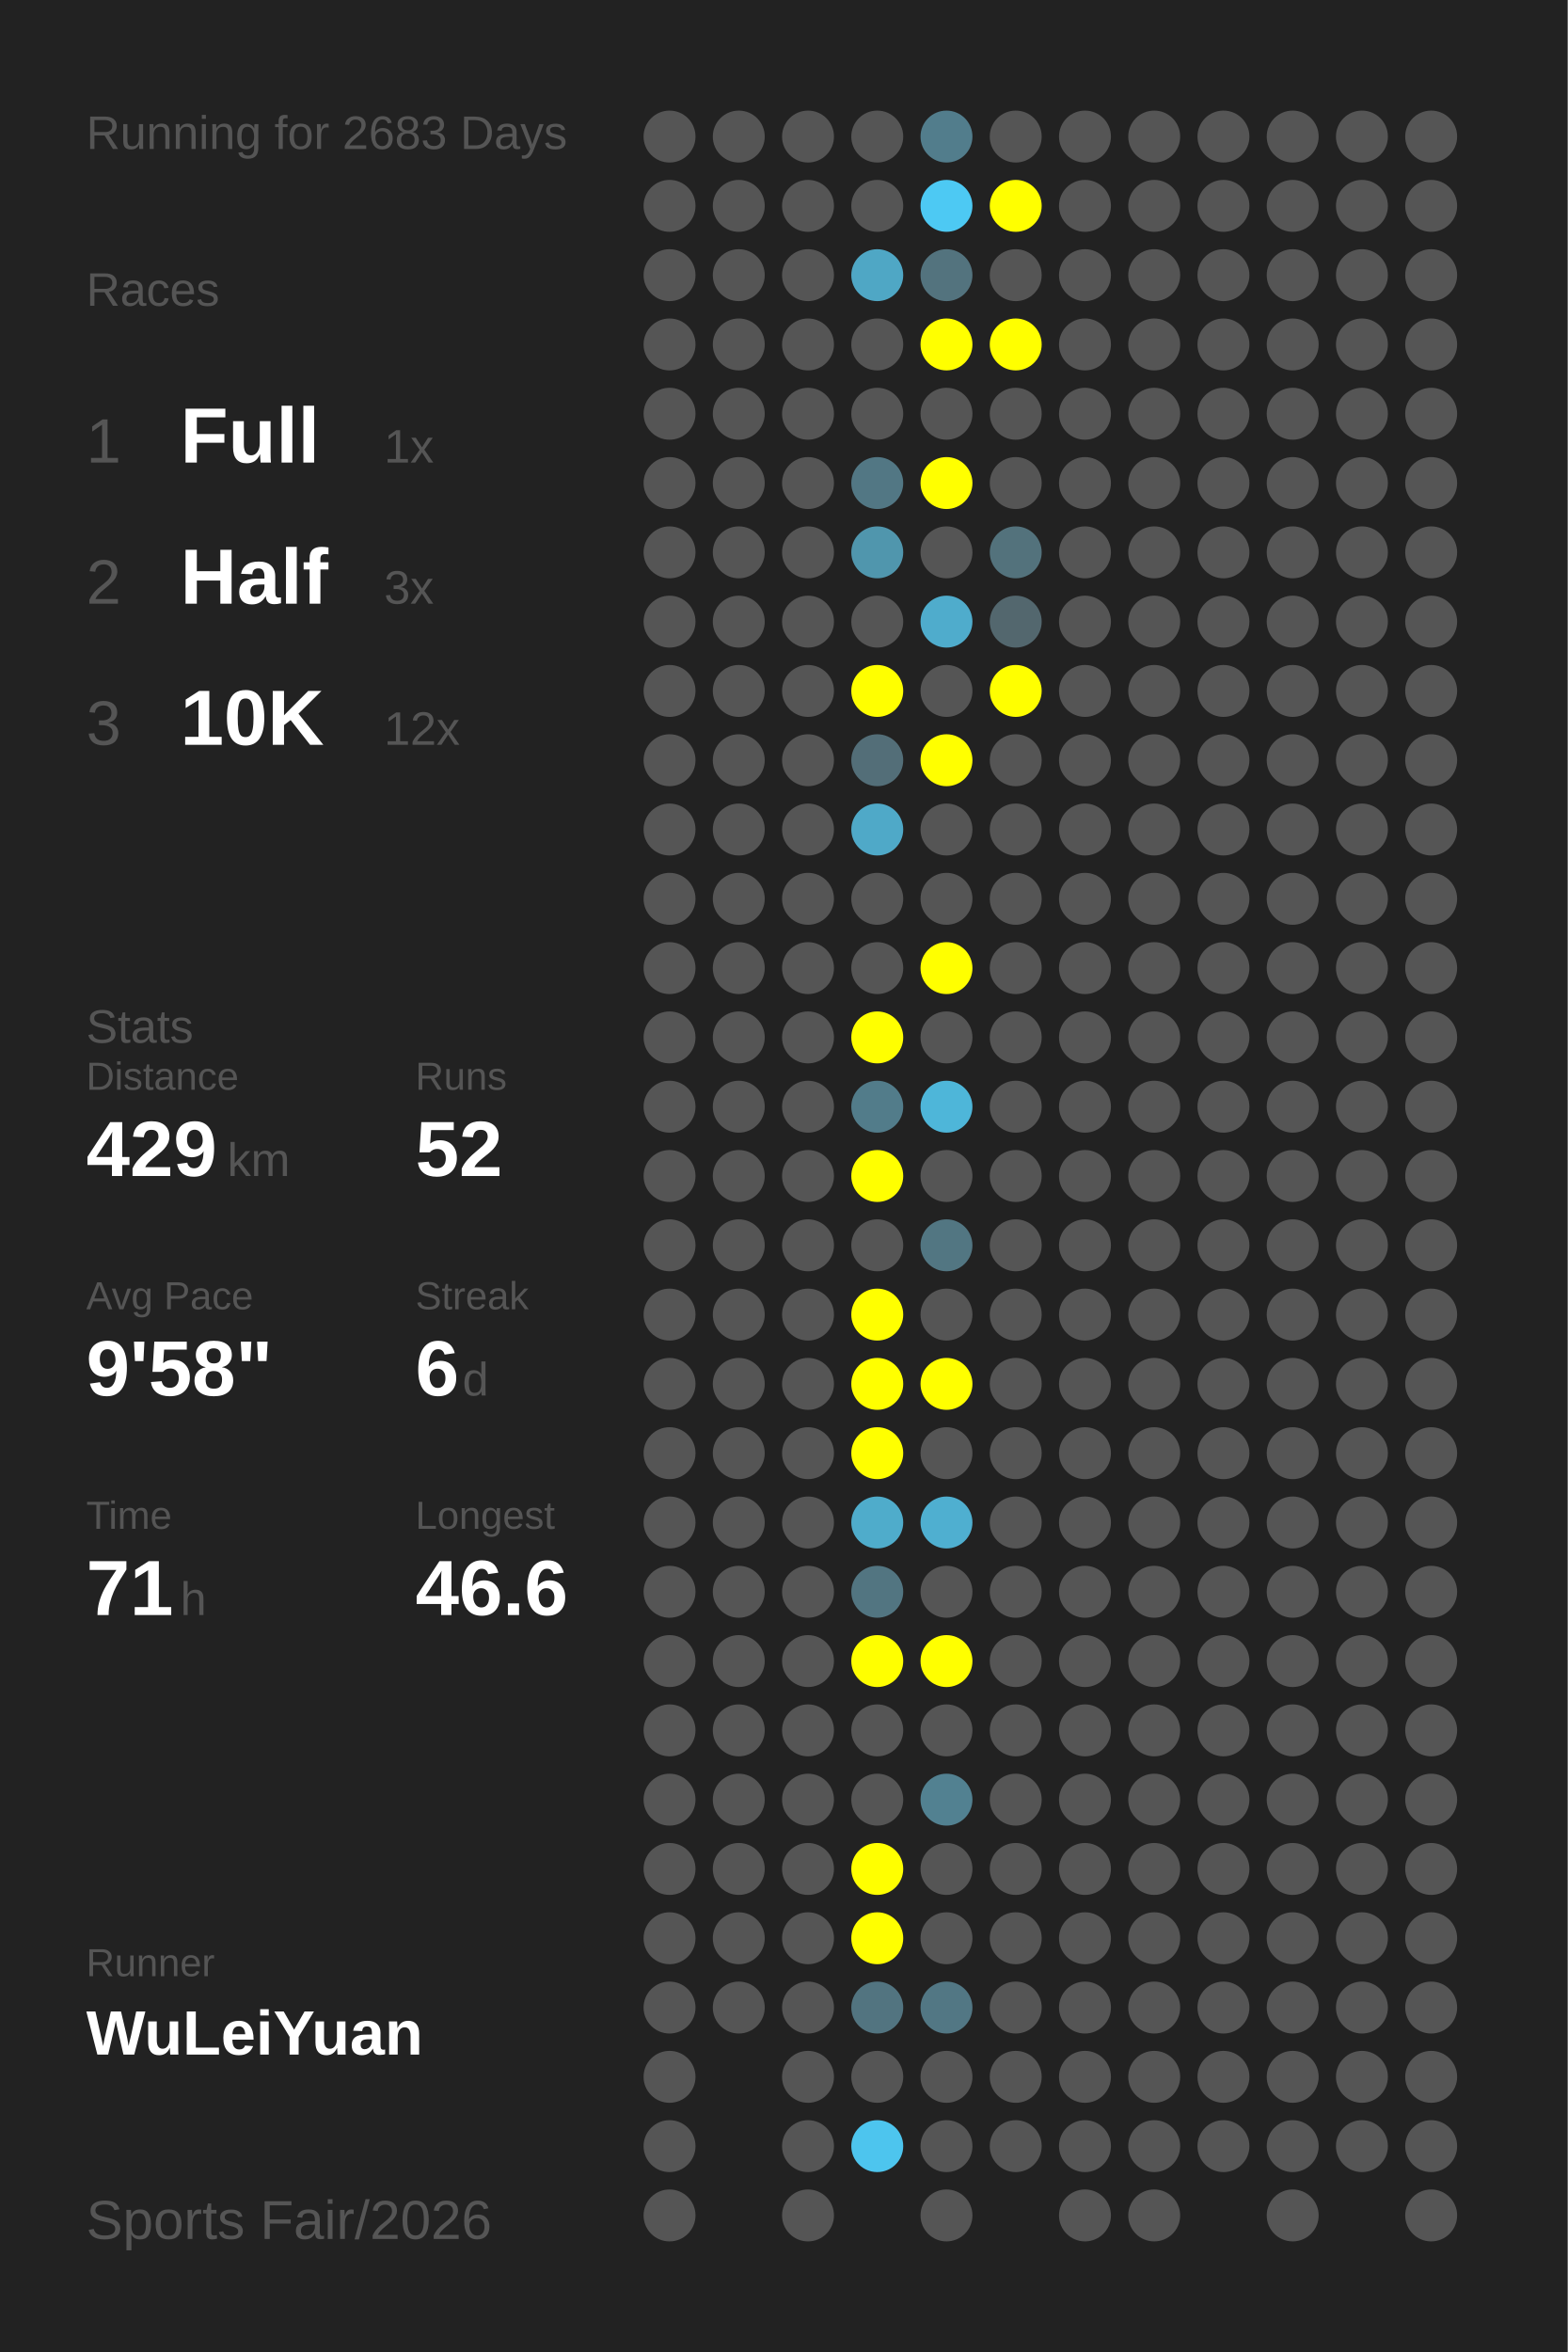
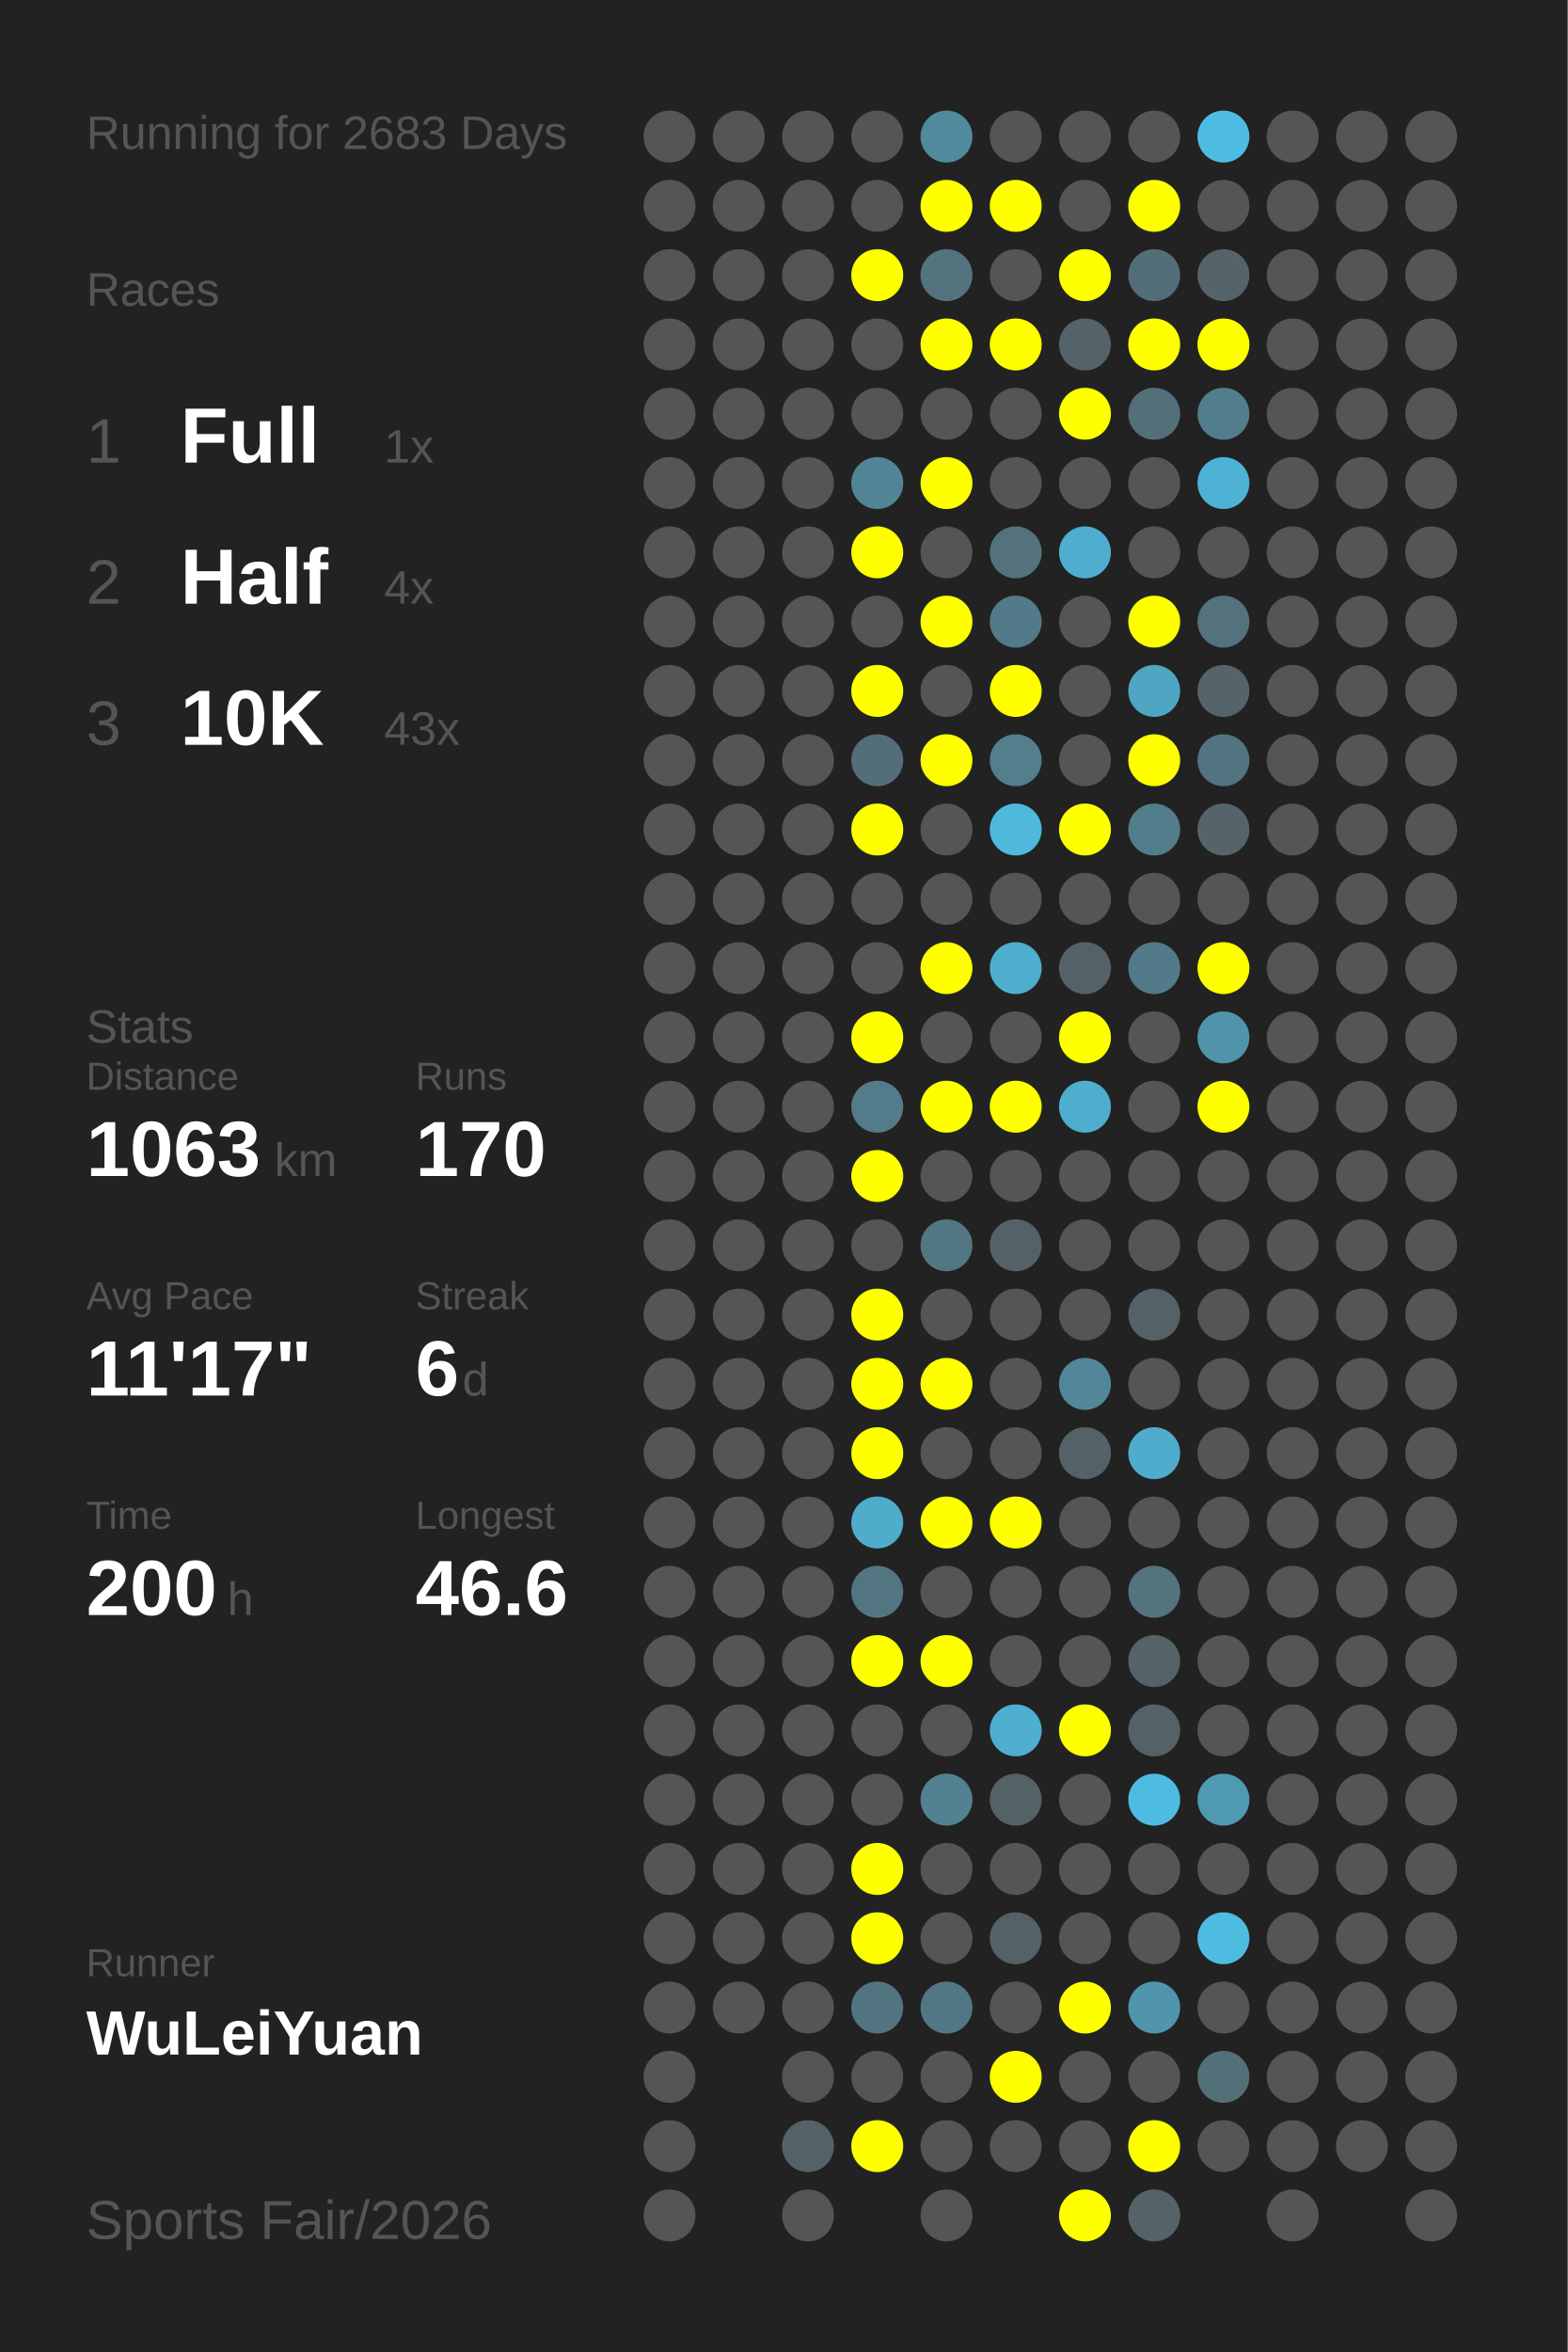
<svg xmlns="http://www.w3.org/2000/svg" baseProfile="full" height="300mm" version="1.1" viewBox="0,0,200,300" width="200mm">
  <defs />
  <rect fill="#222222" height="300" width="200" x="0" y="0" />
  <text fill="#555555" style="font-size:6px; font-family:Arial;" x="11" y="19">Running for 2683 Days</text>
  <text fill="#555555" style="font-size:6px; font-family:Arial;" x="11" y="39">Races</text>
  <text fill="#555555" style="font-size:8px; font-family:Arial;" x="11" y="59">1</text>
  <text fill="#FFFFFF" style="font-size:10px; font-family:Arial; font-weight:bold;" x="23" y="59">Full</text>
  <text fill="#555555" style="font-size:6px; font-family:Arial;" x="49" y="59">1x</text>
  <text fill="#555555" style="font-size:8px; font-family:Arial;" x="11" y="77">2</text>
  <text fill="#FFFFFF" style="font-size:10px; font-family:Arial; font-weight:bold;" x="23" y="77">Half</text>
-   <text fill="#555555" style="font-size:6px; font-family:Arial;" x="49" y="77">3x</text>
+   <text fill="#555555" style="font-size:6px; font-family:Arial;" x="49" y="77">4x</text>
  <text fill="#555555" style="font-size:8px; font-family:Arial;" x="11" y="95">3</text>
  <text fill="#FFFFFF" style="font-size:10px; font-family:Arial; font-weight:bold;" x="23" y="95">10K</text>
-   <text fill="#555555" style="font-size:6px; font-family:Arial;" x="49" y="95">12x</text>
+   <text fill="#555555" style="font-size:6px; font-family:Arial;" x="49" y="95">43x</text>
  <text fill="#555555" style="font-size:6px; font-family:Arial;" x="11" y="133">Stats</text>
  <text fill="#555555" style="font-size:5px; font-family:Arial;" x="11" y="139">Distance</text>
-   <text fill="#FFFFFF" style="font-size:10px; font-family:Arial; font-weight:bold;" x="11" y="150">429</text>
-   <text fill="#555555" style="font-size:6px; font-family:Arial;" x="29" y="150">km</text>
+   <text fill="#FFFFFF" style="font-size:10px; font-family:Arial; font-weight:bold;" x="11" y="150">1063</text>
+   <text fill="#555555" style="font-size:6px; font-family:Arial;" x="35" y="150">km</text>
  <text fill="#555555" style="font-size:5px; font-family:Arial;" x="53" y="139">Runs</text>
-   <text fill="#FFFFFF" style="font-size:10px; font-family:Arial; font-weight:bold;" x="53" y="150">52</text>
+   <text fill="#FFFFFF" style="font-size:10px; font-family:Arial; font-weight:bold;" x="53" y="150">170</text>
  <text fill="#555555" style="font-size:5px; font-family:Arial;" x="11" y="167">Avg Pace</text>
-   <text fill="#FFFFFF" style="font-size:10px; font-family:Arial; font-weight:bold;" x="11" y="178">9'58"</text>
+   <text fill="#FFFFFF" style="font-size:10px; font-family:Arial; font-weight:bold;" x="11" y="178">11'17"</text>
  <text fill="#555555" style="font-size:5px; font-family:Arial;" x="53" y="167">Streak</text>
  <text fill="#FFFFFF" style="font-size:10px; font-family:Arial; font-weight:bold;" x="53" y="178">6</text>
  <text fill="#555555" style="font-size:6px; font-family:Arial;" x="59" y="178">d</text>
  <text fill="#555555" style="font-size:5px; font-family:Arial;" x="11" y="195">Time</text>
-   <text fill="#FFFFFF" style="font-size:10px; font-family:Arial; font-weight:bold;" x="11" y="206">71</text>
-   <text fill="#555555" style="font-size:6px; font-family:Arial;" x="23" y="206">h</text>
+   <text fill="#FFFFFF" style="font-size:10px; font-family:Arial; font-weight:bold;" x="11" y="206">200</text>
+   <text fill="#555555" style="font-size:6px; font-family:Arial;" x="29" y="206">h</text>
  <text fill="#555555" style="font-size:5px; font-family:Arial;" x="53" y="195">Longest</text>
  <text fill="#FFFFFF" style="font-size:10px; font-family:Arial; font-weight:bold;" x="53" y="206">46.6</text>
  <text fill="#555555" style="font-size:5px; font-family:Arial;" x="11" y="252.065">Runner</text>
  <text fill="#FFFFFF" style="font-size:8px; font-family:Arial; font-weight:bold;" x="11" y="262.065">WuLeiYuan</text>
  <text fill="#555555" style="font-size:7px; font-family:Arial;" x="11" y="285.581">Sports Fair/2026</text>
  <circle cx="85.417" cy="17.419" fill="#555555" r="3.312" />
  <circle cx="85.417" cy="26.258" fill="#555555" r="3.312" />
  <circle cx="85.417" cy="35.097" fill="#555555" r="3.312" />
  <circle cx="85.417" cy="43.935" fill="#555555" r="3.312" />
  <circle cx="85.417" cy="52.774" fill="#555555" r="3.312" />
  <circle cx="85.417" cy="61.613" fill="#555555" r="3.312" />
  <circle cx="85.417" cy="70.452" fill="#555555" r="3.312" />
  <circle cx="85.417" cy="79.29" fill="#555555" r="3.312" />
  <circle cx="85.417" cy="88.129" fill="#555555" r="3.312" />
  <circle cx="85.417" cy="96.968" fill="#555555" r="3.312" />
  <circle cx="85.417" cy="105.806" fill="#555555" r="3.312" />
  <circle cx="85.417" cy="114.645" fill="#555555" r="3.312" />
  <circle cx="85.417" cy="123.484" fill="#555555" r="3.312" />
  <circle cx="85.417" cy="132.323" fill="#555555" r="3.312" />
  <circle cx="85.417" cy="141.161" fill="#555555" r="3.312" />
  <circle cx="85.417" cy="150" fill="#555555" r="3.312" />
  <circle cx="85.417" cy="158.839" fill="#555555" r="3.312" />
  <circle cx="85.417" cy="167.677" fill="#555555" r="3.312" />
  <circle cx="85.417" cy="176.516" fill="#555555" r="3.312" />
  <circle cx="85.417" cy="185.355" fill="#555555" r="3.312" />
  <circle cx="85.417" cy="194.194" fill="#555555" r="3.312" />
  <circle cx="85.417" cy="203.032" fill="#555555" r="3.312" />
  <circle cx="85.417" cy="211.871" fill="#555555" r="3.312" />
  <circle cx="85.417" cy="220.71" fill="#555555" r="3.312" />
  <circle cx="85.417" cy="229.548" fill="#555555" r="3.312" />
  <circle cx="85.417" cy="238.387" fill="#555555" r="3.312" />
  <circle cx="85.417" cy="247.226" fill="#555555" r="3.312" />
  <circle cx="85.417" cy="256.065" fill="#555555" r="3.312" />
  <circle cx="85.417" cy="264.903" fill="#555555" r="3.312" />
  <circle cx="85.417" cy="273.742" fill="#555555" r="3.312" />
  <circle cx="85.417" cy="282.581" fill="#555555" r="3.312" />
  <circle cx="94.25" cy="17.419" fill="#555555" r="3.312" />
  <circle cx="94.25" cy="26.258" fill="#555555" r="3.312" />
  <circle cx="94.25" cy="35.097" fill="#555555" r="3.312" />
  <circle cx="94.25" cy="43.935" fill="#555555" r="3.312" />
  <circle cx="94.25" cy="52.774" fill="#555555" r="3.312" />
  <circle cx="94.25" cy="61.613" fill="#555555" r="3.312" />
  <circle cx="94.25" cy="70.452" fill="#555555" r="3.312" />
  <circle cx="94.25" cy="79.29" fill="#555555" r="3.312" />
  <circle cx="94.25" cy="88.129" fill="#555555" r="3.312" />
  <circle cx="94.25" cy="96.968" fill="#555555" r="3.312" />
  <circle cx="94.25" cy="105.806" fill="#555555" r="3.312" />
  <circle cx="94.25" cy="114.645" fill="#555555" r="3.312" />
  <circle cx="94.25" cy="123.484" fill="#555555" r="3.312" />
  <circle cx="94.25" cy="132.323" fill="#555555" r="3.312" />
  <circle cx="94.25" cy="141.161" fill="#555555" r="3.312" />
  <circle cx="94.25" cy="150" fill="#555555" r="3.312" />
  <circle cx="94.25" cy="158.839" fill="#555555" r="3.312" />
  <circle cx="94.25" cy="167.677" fill="#555555" r="3.312" />
  <circle cx="94.25" cy="176.516" fill="#555555" r="3.312" />
  <circle cx="94.25" cy="185.355" fill="#555555" r="3.312" />
  <circle cx="94.25" cy="194.194" fill="#555555" r="3.312" />
  <circle cx="94.25" cy="203.032" fill="#555555" r="3.312" />
  <circle cx="94.25" cy="211.871" fill="#555555" r="3.312" />
  <circle cx="94.25" cy="220.71" fill="#555555" r="3.312" />
  <circle cx="94.25" cy="229.548" fill="#555555" r="3.312" />
  <circle cx="94.25" cy="238.387" fill="#555555" r="3.312" />
  <circle cx="94.25" cy="247.226" fill="#555555" r="3.312" />
  <circle cx="94.25" cy="256.065" fill="#555555" r="3.312" />
  <circle cx="103.083" cy="17.419" fill="#555555" r="3.312" />
  <circle cx="103.083" cy="26.258" fill="#555555" r="3.312" />
  <circle cx="103.083" cy="35.097" fill="#555555" r="3.312" />
  <circle cx="103.083" cy="43.935" fill="#555555" r="3.312" />
  <circle cx="103.083" cy="52.774" fill="#555555" r="3.312" />
  <circle cx="103.083" cy="61.613" fill="#555555" r="3.312" />
  <circle cx="103.083" cy="70.452" fill="#555555" r="3.312" />
  <circle cx="103.083" cy="79.29" fill="#555555" r="3.312" />
  <circle cx="103.083" cy="88.129" fill="#555555" r="3.312" />
  <circle cx="103.083" cy="96.968" fill="#555555" r="3.312" />
  <circle cx="103.083" cy="105.806" fill="#555555" r="3.312" />
  <circle cx="103.083" cy="114.645" fill="#555555" r="3.312" />
  <circle cx="103.083" cy="123.484" fill="#555555" r="3.312" />
  <circle cx="103.083" cy="132.323" fill="#555555" r="3.312" />
  <circle cx="103.083" cy="141.161" fill="#555555" r="3.312" />
  <circle cx="103.083" cy="150" fill="#555555" r="3.312" />
  <circle cx="103.083" cy="158.839" fill="#555555" r="3.312" />
  <circle cx="103.083" cy="167.677" fill="#555555" r="3.312" />
  <circle cx="103.083" cy="176.516" fill="#555555" r="3.312" />
  <circle cx="103.083" cy="185.355" fill="#555555" r="3.312" />
  <circle cx="103.083" cy="194.194" fill="#555555" r="3.312" />
  <circle cx="103.083" cy="203.032" fill="#555555" r="3.312" />
  <circle cx="103.083" cy="211.871" fill="#555555" r="3.312" />
  <circle cx="103.083" cy="220.71" fill="#555555" r="3.312" />
  <circle cx="103.083" cy="229.548" fill="#555555" r="3.312" />
  <circle cx="103.083" cy="238.387" fill="#555555" r="3.312" />
  <circle cx="103.083" cy="247.226" fill="#555555" r="3.312" />
  <circle cx="103.083" cy="256.065" fill="#555555" r="3.312" />
  <circle cx="103.083" cy="264.903" fill="#555555" r="3.312" />
-   <circle cx="103.083" cy="273.742" fill="#555555" r="3.312" />
+   <circle cx="103.083" cy="273.742" fill="#546267" r="3.312" />
  <circle cx="103.083" cy="282.581" fill="#555555" r="3.312" />
  <circle cx="111.917" cy="17.419" fill="#555555" r="3.312" />
  <circle cx="111.917" cy="26.258" fill="#555555" r="3.312" />
-   <circle cx="111.917" cy="35.097" fill="#4fa7c5" r="3.312" />
+   <circle cx="111.917" cy="35.097" fill="#FFFF00" r="3.312" />
  <circle cx="111.917" cy="43.935" fill="#555555" r="3.312" />
  <circle cx="111.917" cy="52.774" fill="#555555" r="3.312" />
-   <circle cx="111.917" cy="61.613" fill="#527784" r="3.312" />
-   <circle cx="111.917" cy="70.452" fill="#5096ad" r="3.312" />
+   <circle cx="111.917" cy="61.613" fill="#518596" r="3.312" />
+   <circle cx="111.917" cy="70.452" fill="#FFFF00" r="3.312" />
  <circle cx="111.917" cy="79.29" fill="#555555" r="3.312" />
  <circle cx="111.917" cy="88.129" fill="#FFFF00" r="3.312" />
  <circle cx="111.917" cy="96.968" fill="#536e78" r="3.312" />
-   <circle cx="111.917" cy="105.806" fill="#4fa9c8" r="3.312" />
+   <circle cx="111.917" cy="105.806" fill="#FFFF00" r="3.312" />
  <circle cx="111.917" cy="114.645" fill="#555555" r="3.312" />
  <circle cx="111.917" cy="123.484" fill="#555555" r="3.312" />
  <circle cx="111.917" cy="132.323" fill="#FFFF00" r="3.312" />
  <circle cx="111.917" cy="141.161" fill="#527c8a" r="3.312" />
  <circle cx="111.917" cy="150" fill="#FFFF00" r="3.312" />
  <circle cx="111.917" cy="158.839" fill="#555555" r="3.312" />
  <circle cx="111.917" cy="167.677" fill="#FFFF00" r="3.312" />
  <circle cx="111.917" cy="176.516" fill="#FFFF00" r="3.312" />
  <circle cx="111.917" cy="185.355" fill="#FFFF00" r="3.312" />
  <circle cx="111.917" cy="194.194" fill="#4faccb" r="3.312" />
  <circle cx="111.917" cy="203.032" fill="#527581" r="3.312" />
  <circle cx="111.917" cy="211.871" fill="#FFFF00" r="3.312" />
  <circle cx="111.917" cy="220.71" fill="#555555" r="3.312" />
  <circle cx="111.917" cy="229.548" fill="#555555" r="3.312" />
  <circle cx="111.917" cy="238.387" fill="#FFFF00" r="3.312" />
  <circle cx="111.917" cy="247.226" fill="#FFFF00" r="3.312" />
  <circle cx="111.917" cy="256.065" fill="#527480" r="3.312" />
  <circle cx="111.917" cy="264.903" fill="#555555" r="3.312" />
-   <circle cx="111.917" cy="273.742" fill="#4dc5ee" r="3.312" />
-   <circle cx="120.75" cy="17.419" fill="#527d8c" r="3.312" />
-   <circle cx="120.75" cy="26.258" fill="#4dc9f3" r="3.312" />
+   <circle cx="111.917" cy="273.742" fill="#FFFF00" r="3.312" />
+   <circle cx="120.75" cy="17.419" fill="#518a9d" r="3.312" />
+   <circle cx="120.75" cy="26.258" fill="#FFFF00" r="3.312" />
  <circle cx="120.75" cy="35.097" fill="#53737e" r="3.312" />
  <circle cx="120.75" cy="43.935" fill="#FFFF00" r="3.312" />
  <circle cx="120.75" cy="52.774" fill="#555555" r="3.312" />
  <circle cx="120.75" cy="61.613" fill="#FFFF00" r="3.312" />
  <circle cx="120.75" cy="70.452" fill="#555555" r="3.312" />
-   <circle cx="120.75" cy="79.29" fill="#4faccc" r="3.312" />
+   <circle cx="120.75" cy="79.29" fill="#FFFF00" r="3.312" />
  <circle cx="120.75" cy="88.129" fill="#555555" r="3.312" />
  <circle cx="120.75" cy="96.968" fill="#FFFF00" r="3.312" />
  <circle cx="120.75" cy="105.806" fill="#555555" r="3.312" />
  <circle cx="120.75" cy="114.645" fill="#555555" r="3.312" />
  <circle cx="120.75" cy="123.484" fill="#FFFF00" r="3.312" />
  <circle cx="120.75" cy="132.323" fill="#555555" r="3.312" />
-   <circle cx="120.75" cy="141.161" fill="#4eb6d9" r="3.312" />
+   <circle cx="120.75" cy="141.161" fill="#FFFF00" r="3.312" />
  <circle cx="120.75" cy="150" fill="#555555" r="3.312" />
  <circle cx="120.75" cy="158.839" fill="#527682" r="3.312" />
  <circle cx="120.75" cy="167.677" fill="#555555" r="3.312" />
  <circle cx="120.75" cy="176.516" fill="#FFFF00" r="3.312" />
  <circle cx="120.75" cy="185.355" fill="#555555" r="3.312" />
-   <circle cx="120.75" cy="194.194" fill="#4fafd0" r="3.312" />
+   <circle cx="120.75" cy="194.194" fill="#FFFF00" r="3.312" />
  <circle cx="120.75" cy="203.032" fill="#555555" r="3.312" />
  <circle cx="120.75" cy="211.871" fill="#FFFF00" r="3.312" />
  <circle cx="120.75" cy="220.71" fill="#555555" r="3.312" />
  <circle cx="120.75" cy="229.548" fill="#528191" r="3.312" />
  <circle cx="120.75" cy="238.387" fill="#555555" r="3.312" />
  <circle cx="120.75" cy="247.226" fill="#555555" r="3.312" />
  <circle cx="120.75" cy="256.065" fill="#527784" r="3.312" />
  <circle cx="120.75" cy="264.903" fill="#555555" r="3.312" />
  <circle cx="120.75" cy="273.742" fill="#555555" r="3.312" />
  <circle cx="120.75" cy="282.581" fill="#555555" r="3.312" />
  <circle cx="129.583" cy="17.419" fill="#555555" r="3.312" />
  <circle cx="129.583" cy="26.258" fill="#FFFF00" r="3.312" />
  <circle cx="129.583" cy="35.097" fill="#555555" r="3.312" />
  <circle cx="129.583" cy="43.935" fill="#FFFF00" r="3.312" />
  <circle cx="129.583" cy="52.774" fill="#555555" r="3.312" />
  <circle cx="129.583" cy="61.613" fill="#555555" r="3.312" />
  <circle cx="129.583" cy="70.452" fill="#53727c" r="3.312" />
-   <circle cx="129.583" cy="79.29" fill="#53676e" r="3.312" />
+   <circle cx="129.583" cy="79.29" fill="#527a88" r="3.312" />
  <circle cx="129.583" cy="88.129" fill="#FFFF00" r="3.312" />
-   <circle cx="129.583" cy="96.968" fill="#555555" r="3.312" />
-   <circle cx="129.583" cy="105.806" fill="#555555" r="3.312" />
+   <circle cx="129.583" cy="96.968" fill="#527e8d" r="3.312" />
+   <circle cx="129.583" cy="105.806" fill="#4eb9dd" r="3.312" />
  <circle cx="129.583" cy="114.645" fill="#555555" r="3.312" />
-   <circle cx="129.583" cy="123.484" fill="#555555" r="3.312" />
+   <circle cx="129.583" cy="123.484" fill="#4faece" r="3.312" />
  <circle cx="129.583" cy="132.323" fill="#555555" r="3.312" />
-   <circle cx="129.583" cy="141.161" fill="#555555" r="3.312" />
+   <circle cx="129.583" cy="141.161" fill="#FFFF00" r="3.312" />
  <circle cx="129.583" cy="150" fill="#555555" r="3.312" />
-   <circle cx="129.583" cy="158.839" fill="#555555" r="3.312" />
+   <circle cx="129.583" cy="158.839" fill="#546267" r="3.312" />
  <circle cx="129.583" cy="167.677" fill="#555555" r="3.312" />
  <circle cx="129.583" cy="176.516" fill="#555555" r="3.312" />
  <circle cx="129.583" cy="185.355" fill="#555555" r="3.312" />
-   <circle cx="129.583" cy="194.194" fill="#555555" r="3.312" />
+   <circle cx="129.583" cy="194.194" fill="#FFFF00" r="3.312" />
  <circle cx="129.583" cy="203.032" fill="#555555" r="3.312" />
  <circle cx="129.583" cy="211.871" fill="#555555" r="3.312" />
-   <circle cx="129.583" cy="220.71" fill="#555555" r="3.312" />
-   <circle cx="129.583" cy="229.548" fill="#555555" r="3.312" />
+   <circle cx="129.583" cy="220.71" fill="#4fafd0" r="3.312" />
+   <circle cx="129.583" cy="229.548" fill="#546266" r="3.312" />
  <circle cx="129.583" cy="238.387" fill="#555555" r="3.312" />
-   <circle cx="129.583" cy="247.226" fill="#555555" r="3.312" />
+   <circle cx="129.583" cy="247.226" fill="#546166" r="3.312" />
  <circle cx="129.583" cy="256.065" fill="#555555" r="3.312" />
-   <circle cx="129.583" cy="264.903" fill="#555555" r="3.312" />
+   <circle cx="129.583" cy="264.903" fill="#FFFF00" r="3.312" />
  <circle cx="129.583" cy="273.742" fill="#555555" r="3.312" />
  <circle cx="138.417" cy="17.419" fill="#555555" r="3.312" />
  <circle cx="138.417" cy="26.258" fill="#555555" r="3.312" />
-   <circle cx="138.417" cy="35.097" fill="#555555" r="3.312" />
-   <circle cx="138.417" cy="43.935" fill="#555555" r="3.312" />
-   <circle cx="138.417" cy="52.774" fill="#555555" r="3.312" />
+   <circle cx="138.417" cy="35.097" fill="#FFFF00" r="3.312" />
+   <circle cx="138.417" cy="43.935" fill="#546369" r="3.312" />
+   <circle cx="138.417" cy="52.774" fill="#FFFF00" r="3.312" />
  <circle cx="138.417" cy="61.613" fill="#555555" r="3.312" />
-   <circle cx="138.417" cy="70.452" fill="#555555" r="3.312" />
+   <circle cx="138.417" cy="70.452" fill="#4faecf" r="3.312" />
  <circle cx="138.417" cy="79.29" fill="#555555" r="3.312" />
  <circle cx="138.417" cy="88.129" fill="#555555" r="3.312" />
  <circle cx="138.417" cy="96.968" fill="#555555" r="3.312" />
-   <circle cx="138.417" cy="105.806" fill="#555555" r="3.312" />
+   <circle cx="138.417" cy="105.806" fill="#FFFF00" r="3.312" />
  <circle cx="138.417" cy="114.645" fill="#555555" r="3.312" />
-   <circle cx="138.417" cy="123.484" fill="#555555" r="3.312" />
-   <circle cx="138.417" cy="132.323" fill="#555555" r="3.312" />
-   <circle cx="138.417" cy="141.161" fill="#555555" r="3.312" />
+   <circle cx="138.417" cy="123.484" fill="#546267" r="3.312" />
+   <circle cx="138.417" cy="132.323" fill="#FFFF00" r="3.312" />
+   <circle cx="138.417" cy="141.161" fill="#4faece" r="3.312" />
  <circle cx="138.417" cy="150" fill="#555555" r="3.312" />
  <circle cx="138.417" cy="158.839" fill="#555555" r="3.312" />
  <circle cx="138.417" cy="167.677" fill="#555555" r="3.312" />
-   <circle cx="138.417" cy="176.516" fill="#555555" r="3.312" />
-   <circle cx="138.417" cy="185.355" fill="#555555" r="3.312" />
+   <circle cx="138.417" cy="176.516" fill="#518799" r="3.312" />
+   <circle cx="138.417" cy="185.355" fill="#546267" r="3.312" />
  <circle cx="138.417" cy="194.194" fill="#555555" r="3.312" />
  <circle cx="138.417" cy="203.032" fill="#555555" r="3.312" />
  <circle cx="138.417" cy="211.871" fill="#555555" r="3.312" />
-   <circle cx="138.417" cy="220.71" fill="#555555" r="3.312" />
+   <circle cx="138.417" cy="220.71" fill="#FFFF00" r="3.312" />
  <circle cx="138.417" cy="229.548" fill="#555555" r="3.312" />
  <circle cx="138.417" cy="238.387" fill="#555555" r="3.312" />
  <circle cx="138.417" cy="247.226" fill="#555555" r="3.312" />
-   <circle cx="138.417" cy="256.065" fill="#555555" r="3.312" />
+   <circle cx="138.417" cy="256.065" fill="#FFFF00" r="3.312" />
  <circle cx="138.417" cy="264.903" fill="#555555" r="3.312" />
  <circle cx="138.417" cy="273.742" fill="#555555" r="3.312" />
-   <circle cx="138.417" cy="282.581" fill="#555555" r="3.312" />
+   <circle cx="138.417" cy="282.581" fill="#FFFF00" r="3.312" />
  <circle cx="147.25" cy="17.419" fill="#555555" r="3.312" />
-   <circle cx="147.25" cy="26.258" fill="#555555" r="3.312" />
-   <circle cx="147.25" cy="35.097" fill="#555555" r="3.312" />
-   <circle cx="147.25" cy="43.935" fill="#555555" r="3.312" />
-   <circle cx="147.25" cy="52.774" fill="#555555" r="3.312" />
+   <circle cx="147.25" cy="26.258" fill="#FFFF00" r="3.312" />
+   <circle cx="147.25" cy="35.097" fill="#536e78" r="3.312" />
+   <circle cx="147.25" cy="43.935" fill="#FFFF00" r="3.312" />
+   <circle cx="147.25" cy="52.774" fill="#536f79" r="3.312" />
  <circle cx="147.25" cy="61.613" fill="#555555" r="3.312" />
  <circle cx="147.25" cy="70.452" fill="#555555" r="3.312" />
-   <circle cx="147.25" cy="79.29" fill="#555555" r="3.312" />
-   <circle cx="147.25" cy="88.129" fill="#555555" r="3.312" />
-   <circle cx="147.25" cy="96.968" fill="#555555" r="3.312" />
-   <circle cx="147.25" cy="105.806" fill="#555555" r="3.312" />
+   <circle cx="147.25" cy="79.29" fill="#FFFF00" r="3.312" />
+   <circle cx="147.25" cy="88.129" fill="#4fa6c3" r="3.312" />
+   <circle cx="147.25" cy="96.968" fill="#FFFF00" r="3.312" />
+   <circle cx="147.25" cy="105.806" fill="#527d8b" r="3.312" />
  <circle cx="147.25" cy="114.645" fill="#555555" r="3.312" />
-   <circle cx="147.25" cy="123.484" fill="#555555" r="3.312" />
+   <circle cx="147.25" cy="123.484" fill="#527a88" r="3.312" />
  <circle cx="147.25" cy="132.323" fill="#555555" r="3.312" />
  <circle cx="147.25" cy="141.161" fill="#555555" r="3.312" />
  <circle cx="147.25" cy="150" fill="#555555" r="3.312" />
  <circle cx="147.25" cy="158.839" fill="#555555" r="3.312" />
-   <circle cx="147.25" cy="167.677" fill="#555555" r="3.312" />
+   <circle cx="147.25" cy="167.677" fill="#546267" r="3.312" />
  <circle cx="147.25" cy="176.516" fill="#555555" r="3.312" />
-   <circle cx="147.25" cy="185.355" fill="#555555" r="3.312" />
+   <circle cx="147.25" cy="185.355" fill="#4faccc" r="3.312" />
  <circle cx="147.25" cy="194.194" fill="#555555" r="3.312" />
-   <circle cx="147.25" cy="203.032" fill="#555555" r="3.312" />
-   <circle cx="147.25" cy="211.871" fill="#555555" r="3.312" />
-   <circle cx="147.25" cy="220.71" fill="#555555" r="3.312" />
-   <circle cx="147.25" cy="229.548" fill="#555555" r="3.312" />
+   <circle cx="147.25" cy="203.032" fill="#53737e" r="3.312" />
+   <circle cx="147.25" cy="211.871" fill="#546368" r="3.312" />
+   <circle cx="147.25" cy="220.71" fill="#546266" r="3.312" />
+   <circle cx="147.25" cy="229.548" fill="#4ebce1" r="3.312" />
  <circle cx="147.25" cy="238.387" fill="#555555" r="3.312" />
  <circle cx="147.25" cy="247.226" fill="#555555" r="3.312" />
-   <circle cx="147.25" cy="256.065" fill="#555555" r="3.312" />
+   <circle cx="147.25" cy="256.065" fill="#5095ac" r="3.312" />
  <circle cx="147.25" cy="264.903" fill="#555555" r="3.312" />
-   <circle cx="147.25" cy="273.742" fill="#555555" r="3.312" />
-   <circle cx="147.25" cy="282.581" fill="#555555" r="3.312" />
-   <circle cx="156.083" cy="17.419" fill="#555555" r="3.312" />
+   <circle cx="147.25" cy="273.742" fill="#FFFF00" r="3.312" />
+   <circle cx="147.25" cy="282.581" fill="#546368" r="3.312" />
+   <circle cx="156.083" cy="17.419" fill="#4ebce1" r="3.312" />
  <circle cx="156.083" cy="26.258" fill="#555555" r="3.312" />
-   <circle cx="156.083" cy="35.097" fill="#555555" r="3.312" />
-   <circle cx="156.083" cy="43.935" fill="#555555" r="3.312" />
-   <circle cx="156.083" cy="52.774" fill="#555555" r="3.312" />
-   <circle cx="156.083" cy="61.613" fill="#555555" r="3.312" />
+   <circle cx="156.083" cy="35.097" fill="#546469" r="3.312" />
+   <circle cx="156.083" cy="43.935" fill="#FFFF00" r="3.312" />
+   <circle cx="156.083" cy="52.774" fill="#527d8c" r="3.312" />
+   <circle cx="156.083" cy="61.613" fill="#4eb2d4" r="3.312" />
  <circle cx="156.083" cy="70.452" fill="#555555" r="3.312" />
-   <circle cx="156.083" cy="79.29" fill="#555555" r="3.312" />
-   <circle cx="156.083" cy="88.129" fill="#555555" r="3.312" />
-   <circle cx="156.083" cy="96.968" fill="#555555" r="3.312" />
-   <circle cx="156.083" cy="105.806" fill="#555555" r="3.312" />
+   <circle cx="156.083" cy="79.29" fill="#53727d" r="3.312" />
+   <circle cx="156.083" cy="88.129" fill="#546469" r="3.312" />
+   <circle cx="156.083" cy="96.968" fill="#527480" r="3.312" />
+   <circle cx="156.083" cy="105.806" fill="#54646a" r="3.312" />
  <circle cx="156.083" cy="114.645" fill="#555555" r="3.312" />
-   <circle cx="156.083" cy="123.484" fill="#555555" r="3.312" />
-   <circle cx="156.083" cy="132.323" fill="#555555" r="3.312" />
-   <circle cx="156.083" cy="141.161" fill="#555555" r="3.312" />
+   <circle cx="156.083" cy="123.484" fill="#FFFF00" r="3.312" />
+   <circle cx="156.083" cy="132.323" fill="#5094aa" r="3.312" />
+   <circle cx="156.083" cy="141.161" fill="#FFFF00" r="3.312" />
  <circle cx="156.083" cy="150" fill="#555555" r="3.312" />
  <circle cx="156.083" cy="158.839" fill="#555555" r="3.312" />
  <circle cx="156.083" cy="167.677" fill="#555555" r="3.312" />
  <circle cx="156.083" cy="176.516" fill="#555555" r="3.312" />
  <circle cx="156.083" cy="185.355" fill="#555555" r="3.312" />
  <circle cx="156.083" cy="194.194" fill="#555555" r="3.312" />
  <circle cx="156.083" cy="203.032" fill="#555555" r="3.312" />
  <circle cx="156.083" cy="211.871" fill="#555555" r="3.312" />
  <circle cx="156.083" cy="220.71" fill="#555555" r="3.312" />
-   <circle cx="156.083" cy="229.548" fill="#555555" r="3.312" />
+   <circle cx="156.083" cy="229.548" fill="#5099b2" r="3.312" />
  <circle cx="156.083" cy="238.387" fill="#555555" r="3.312" />
-   <circle cx="156.083" cy="247.226" fill="#555555" r="3.312" />
+   <circle cx="156.083" cy="247.226" fill="#4ebce1" r="3.312" />
  <circle cx="156.083" cy="256.065" fill="#555555" r="3.312" />
-   <circle cx="156.083" cy="264.903" fill="#555555" r="3.312" />
+   <circle cx="156.083" cy="264.903" fill="#536f78" r="3.312" />
  <circle cx="156.083" cy="273.742" fill="#555555" r="3.312" />
  <circle cx="164.917" cy="17.419" fill="#555555" r="3.312" />
  <circle cx="164.917" cy="26.258" fill="#555555" r="3.312" />
  <circle cx="164.917" cy="35.097" fill="#555555" r="3.312" />
  <circle cx="164.917" cy="43.935" fill="#555555" r="3.312" />
  <circle cx="164.917" cy="52.774" fill="#555555" r="3.312" />
  <circle cx="164.917" cy="61.613" fill="#555555" r="3.312" />
  <circle cx="164.917" cy="70.452" fill="#555555" r="3.312" />
  <circle cx="164.917" cy="79.29" fill="#555555" r="3.312" />
  <circle cx="164.917" cy="88.129" fill="#555555" r="3.312" />
  <circle cx="164.917" cy="96.968" fill="#555555" r="3.312" />
  <circle cx="164.917" cy="105.806" fill="#555555" r="3.312" />
  <circle cx="164.917" cy="114.645" fill="#555555" r="3.312" />
  <circle cx="164.917" cy="123.484" fill="#555555" r="3.312" />
  <circle cx="164.917" cy="132.323" fill="#555555" r="3.312" />
  <circle cx="164.917" cy="141.161" fill="#555555" r="3.312" />
  <circle cx="164.917" cy="150" fill="#555555" r="3.312" />
  <circle cx="164.917" cy="158.839" fill="#555555" r="3.312" />
  <circle cx="164.917" cy="167.677" fill="#555555" r="3.312" />
  <circle cx="164.917" cy="176.516" fill="#555555" r="3.312" />
  <circle cx="164.917" cy="185.355" fill="#555555" r="3.312" />
  <circle cx="164.917" cy="194.194" fill="#555555" r="3.312" />
  <circle cx="164.917" cy="203.032" fill="#555555" r="3.312" />
  <circle cx="164.917" cy="211.871" fill="#555555" r="3.312" />
  <circle cx="164.917" cy="220.71" fill="#555555" r="3.312" />
  <circle cx="164.917" cy="229.548" fill="#555555" r="3.312" />
  <circle cx="164.917" cy="238.387" fill="#555555" r="3.312" />
  <circle cx="164.917" cy="247.226" fill="#555555" r="3.312" />
  <circle cx="164.917" cy="256.065" fill="#555555" r="3.312" />
  <circle cx="164.917" cy="264.903" fill="#555555" r="3.312" />
  <circle cx="164.917" cy="273.742" fill="#555555" r="3.312" />
  <circle cx="164.917" cy="282.581" fill="#555555" r="3.312" />
  <circle cx="173.75" cy="17.419" fill="#555555" r="3.312" />
  <circle cx="173.75" cy="26.258" fill="#555555" r="3.312" />
  <circle cx="173.75" cy="35.097" fill="#555555" r="3.312" />
  <circle cx="173.75" cy="43.935" fill="#555555" r="3.312" />
  <circle cx="173.75" cy="52.774" fill="#555555" r="3.312" />
  <circle cx="173.75" cy="61.613" fill="#555555" r="3.312" />
  <circle cx="173.75" cy="70.452" fill="#555555" r="3.312" />
  <circle cx="173.75" cy="79.29" fill="#555555" r="3.312" />
  <circle cx="173.75" cy="88.129" fill="#555555" r="3.312" />
  <circle cx="173.75" cy="96.968" fill="#555555" r="3.312" />
  <circle cx="173.75" cy="105.806" fill="#555555" r="3.312" />
  <circle cx="173.75" cy="114.645" fill="#555555" r="3.312" />
  <circle cx="173.75" cy="123.484" fill="#555555" r="3.312" />
  <circle cx="173.75" cy="132.323" fill="#555555" r="3.312" />
  <circle cx="173.75" cy="141.161" fill="#555555" r="3.312" />
  <circle cx="173.75" cy="150" fill="#555555" r="3.312" />
  <circle cx="173.75" cy="158.839" fill="#555555" r="3.312" />
  <circle cx="173.75" cy="167.677" fill="#555555" r="3.312" />
  <circle cx="173.75" cy="176.516" fill="#555555" r="3.312" />
  <circle cx="173.75" cy="185.355" fill="#555555" r="3.312" />
  <circle cx="173.75" cy="194.194" fill="#555555" r="3.312" />
  <circle cx="173.75" cy="203.032" fill="#555555" r="3.312" />
  <circle cx="173.75" cy="211.871" fill="#555555" r="3.312" />
  <circle cx="173.75" cy="220.71" fill="#555555" r="3.312" />
  <circle cx="173.75" cy="229.548" fill="#555555" r="3.312" />
  <circle cx="173.75" cy="238.387" fill="#555555" r="3.312" />
  <circle cx="173.75" cy="247.226" fill="#555555" r="3.312" />
  <circle cx="173.75" cy="256.065" fill="#555555" r="3.312" />
  <circle cx="173.75" cy="264.903" fill="#555555" r="3.312" />
  <circle cx="173.75" cy="273.742" fill="#555555" r="3.312" />
  <circle cx="182.583" cy="17.419" fill="#555555" r="3.312" />
  <circle cx="182.583" cy="26.258" fill="#555555" r="3.312" />
  <circle cx="182.583" cy="35.097" fill="#555555" r="3.312" />
  <circle cx="182.583" cy="43.935" fill="#555555" r="3.312" />
  <circle cx="182.583" cy="52.774" fill="#555555" r="3.312" />
  <circle cx="182.583" cy="61.613" fill="#555555" r="3.312" />
  <circle cx="182.583" cy="70.452" fill="#555555" r="3.312" />
  <circle cx="182.583" cy="79.29" fill="#555555" r="3.312" />
  <circle cx="182.583" cy="88.129" fill="#555555" r="3.312" />
  <circle cx="182.583" cy="96.968" fill="#555555" r="3.312" />
  <circle cx="182.583" cy="105.806" fill="#555555" r="3.312" />
  <circle cx="182.583" cy="114.645" fill="#555555" r="3.312" />
  <circle cx="182.583" cy="123.484" fill="#555555" r="3.312" />
  <circle cx="182.583" cy="132.323" fill="#555555" r="3.312" />
  <circle cx="182.583" cy="141.161" fill="#555555" r="3.312" />
  <circle cx="182.583" cy="150" fill="#555555" r="3.312" />
  <circle cx="182.583" cy="158.839" fill="#555555" r="3.312" />
  <circle cx="182.583" cy="167.677" fill="#555555" r="3.312" />
  <circle cx="182.583" cy="176.516" fill="#555555" r="3.312" />
  <circle cx="182.583" cy="185.355" fill="#555555" r="3.312" />
  <circle cx="182.583" cy="194.194" fill="#555555" r="3.312" />
  <circle cx="182.583" cy="203.032" fill="#555555" r="3.312" />
  <circle cx="182.583" cy="211.871" fill="#555555" r="3.312" />
  <circle cx="182.583" cy="220.71" fill="#555555" r="3.312" />
  <circle cx="182.583" cy="229.548" fill="#555555" r="3.312" />
  <circle cx="182.583" cy="238.387" fill="#555555" r="3.312" />
  <circle cx="182.583" cy="247.226" fill="#555555" r="3.312" />
  <circle cx="182.583" cy="256.065" fill="#555555" r="3.312" />
  <circle cx="182.583" cy="264.903" fill="#555555" r="3.312" />
  <circle cx="182.583" cy="273.742" fill="#555555" r="3.312" />
  <circle cx="182.583" cy="282.581" fill="#555555" r="3.312" />
</svg>
